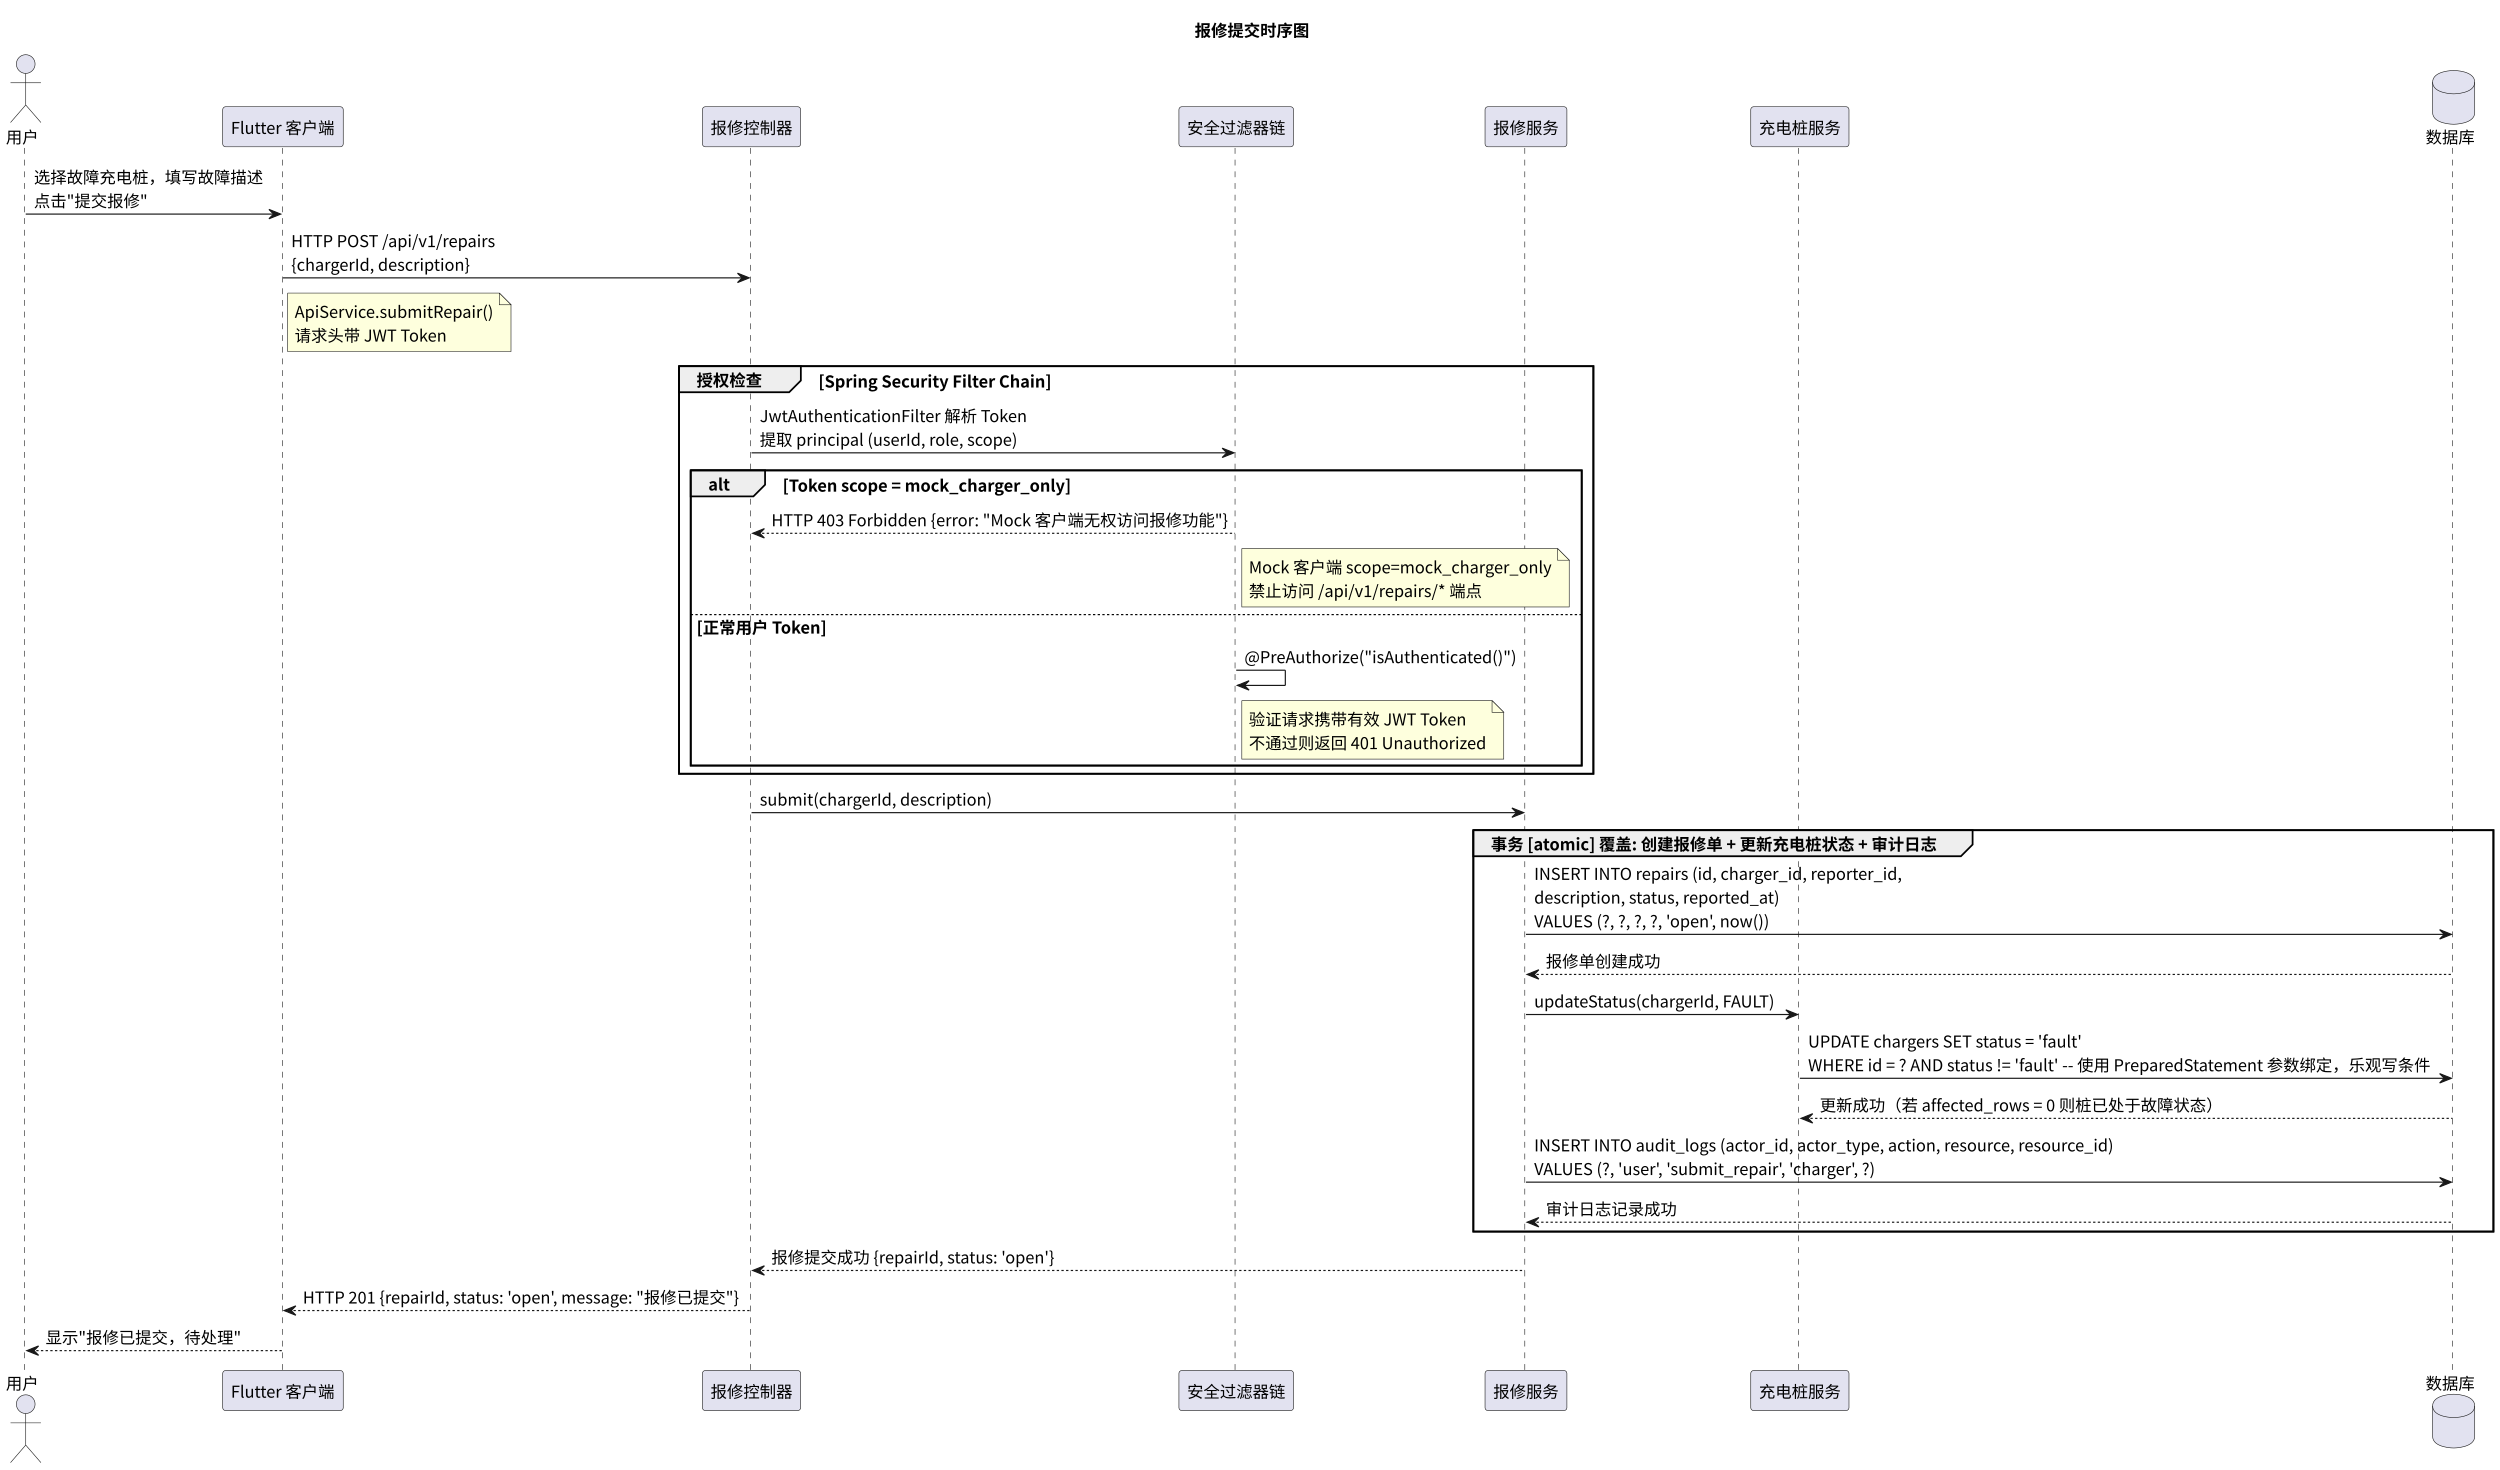
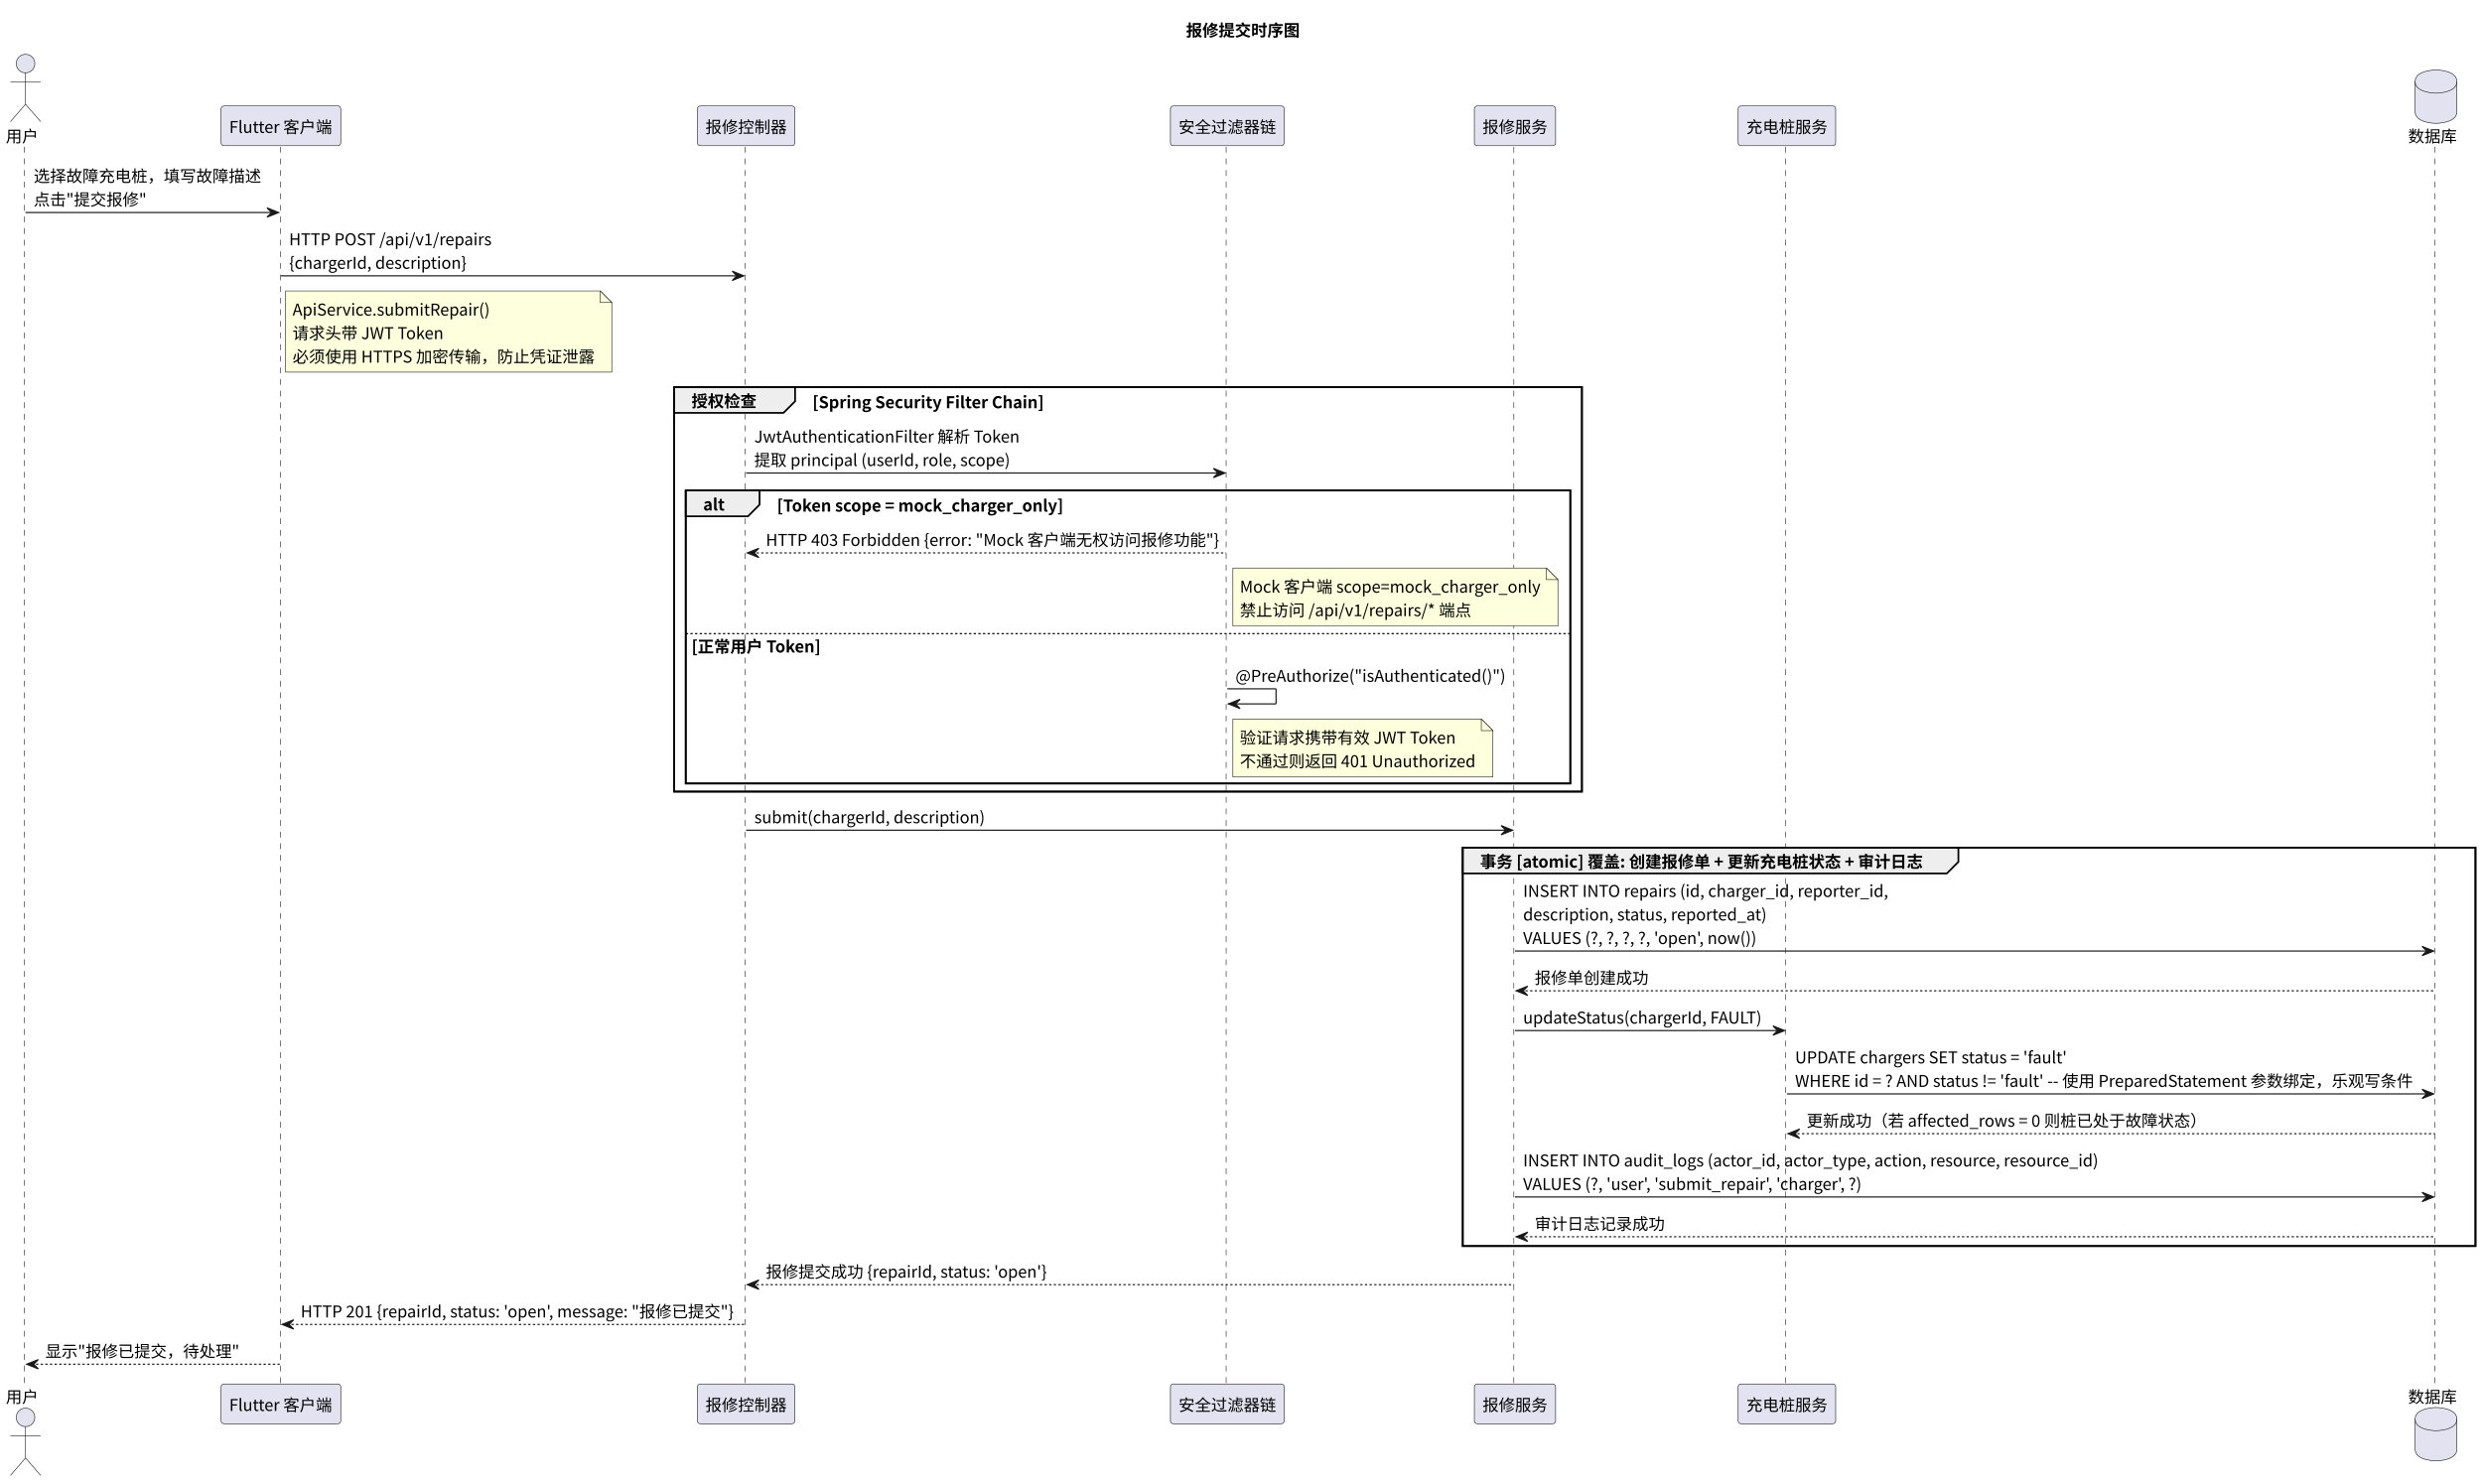
- <svg xmlns="http://www.w3.org/2000/svg" contentStyleType="text/css" data-diagram-type="SEQUENCE" height="1257px" preserveAspectRatio="none" style="width:2138px;height:1257px;background:#FFFFFF;" version="1.1" viewBox="0 0 2138 1257" width="2138px" zoomAndPan="magnify">
+ <svg xmlns="http://www.w3.org/2000/svg" contentStyleType="text/css" data-diagram-type="SEQUENCE" height="1278px" preserveAspectRatio="none" style="width:2138px;height:1278px;background:#FFFFFF;" version="1.1" viewBox="0 0 2138 1278" width="2138px" zoomAndPan="magnify">
  <defs />
  <g>
    <text fill="#000000" font-family="Noto Sans CJK SC" font-size="14" font-weight="bold" lengthAdjust="spacing" textLength="98" x="1021.69" y="31.24">报修提交时序图</text>
-     <rect fill="none" height="348.535" style="stroke:#000000;stroke-width:1.5;" width="781.961" x="580.71" y="313.175" />
-     <rect fill="none" height="252.447" style="stroke:#000000;stroke-width:1.5;" width="761.961" x="590.71" y="402.263" />
-     <rect fill="none" height="343.263" style="stroke:#000000;stroke-width:1.5;" width="872.371" x="1260.009" y="709.982" />
-     <g>
-       <rect fill="#000000" fill-opacity="0" height="1046.517" width="8" x="18" y="126.544" />
-       <line style="stroke:#181818;stroke-width:0.5;stroke-dasharray:5,5;" x1="21" x2="21" y1="126.544" y2="1173.061" />
-     </g>
-     <g>
-       <rect fill="#000000" fill-opacity="0" height="1046.517" width="8" x="237.999" y="126.544" />
-       <line style="stroke:#181818;stroke-width:0.5;stroke-dasharray:5,5;" x1="241.458" x2="241.458" y1="126.544" y2="1173.061" />
-     </g>
-     <g>
-       <rect fill="#000000" fill-opacity="0" height="1046.517" width="8" x="638.71" y="126.544" />
-       <line style="stroke:#181818;stroke-width:0.5;stroke-dasharray:5,5;" x1="641.71" x2="641.71" y1="126.544" y2="1173.061" />
-     </g>
-     <g>
-       <rect fill="#000000" fill-opacity="0" height="1046.517" width="8" x="1053.21" y="126.544" />
-       <line style="stroke:#181818;stroke-width:0.5;stroke-dasharray:5,5;" x1="1056.21" x2="1056.21" y1="126.544" y2="1173.061" />
-     </g>
-     <g>
-       <rect fill="#000000" fill-opacity="0" height="1046.517" width="8" x="1301.009" y="126.544" />
-       <line style="stroke:#181818;stroke-width:0.5;stroke-dasharray:5,5;" x1="1304.009" x2="1304.009" y1="126.544" y2="1173.061" />
-     </g>
-     <g>
-       <rect fill="#000000" fill-opacity="0" height="1046.517" width="8" x="1535.246" y="126.544" />
-       <line style="stroke:#181818;stroke-width:0.5;stroke-dasharray:5,5;" x1="1538.246" x2="1538.246" y1="126.544" y2="1173.061" />
-     </g>
-     <g>
-       <rect fill="#000000" fill-opacity="0" height="1046.517" width="8" x="2094.38" y="126.544" />
-       <line style="stroke:#181818;stroke-width:0.5;stroke-dasharray:5,5;" x1="2097.38" x2="2097.38" y1="126.544" y2="1173.061" />
+     <rect fill="none" height="348.535" style="stroke:#000000;stroke-width:1.5;" width="781.961" x="580.71" y="333.447" />
+     <rect fill="none" height="252.447" style="stroke:#000000;stroke-width:1.5;" width="761.961" x="590.71" y="422.535" />
+     <rect fill="none" height="343.263" style="stroke:#000000;stroke-width:1.5;" width="872.371" x="1260.009" y="730.254" />
+     <g>
+       <rect fill="#000000" fill-opacity="0" height="1066.789" width="8" x="18" y="126.544" />
+       <line style="stroke:#181818;stroke-width:0.5;stroke-dasharray:5,5;" x1="21" x2="21" y1="126.544" y2="1193.333" />
+     </g>
+     <g>
+       <rect fill="#000000" fill-opacity="0" height="1066.789" width="8" x="237.999" y="126.544" />
+       <line style="stroke:#181818;stroke-width:0.5;stroke-dasharray:5,5;" x1="241.458" x2="241.458" y1="126.544" y2="1193.333" />
+     </g>
+     <g>
+       <rect fill="#000000" fill-opacity="0" height="1066.789" width="8" x="638.71" y="126.544" />
+       <line style="stroke:#181818;stroke-width:0.5;stroke-dasharray:5,5;" x1="641.71" x2="641.71" y1="126.544" y2="1193.333" />
+     </g>
+     <g>
+       <rect fill="#000000" fill-opacity="0" height="1066.789" width="8" x="1053.21" y="126.544" />
+       <line style="stroke:#181818;stroke-width:0.5;stroke-dasharray:5,5;" x1="1056.21" x2="1056.21" y1="126.544" y2="1193.333" />
+     </g>
+     <g>
+       <rect fill="#000000" fill-opacity="0" height="1066.789" width="8" x="1301.009" y="126.544" />
+       <line style="stroke:#181818;stroke-width:0.5;stroke-dasharray:5,5;" x1="1304.009" x2="1304.009" y1="126.544" y2="1193.333" />
+     </g>
+     <g>
+       <rect fill="#000000" fill-opacity="0" height="1066.789" width="8" x="1535.246" y="126.544" />
+       <line style="stroke:#181818;stroke-width:0.5;stroke-dasharray:5,5;" x1="1538.246" x2="1538.246" y1="126.544" y2="1193.333" />
+     </g>
+     <g>
+       <rect fill="#000000" fill-opacity="0" height="1066.789" width="8" x="2094.38" y="126.544" />
+       <line style="stroke:#181818;stroke-width:0.5;stroke-dasharray:5,5;" x1="2097.38" x2="2097.38" y1="126.544" y2="1193.333" />
    </g>
    <g class="participant participant-head" data-participant="U">
      <text fill="#000000" font-family="Noto Sans CJK SC" font-size="14" lengthAdjust="spacing" textLength="28" x="5" y="122.512">用户</text>
      <ellipse cx="22" cy="54.772" fill="#E2E2F0" rx="8" ry="8" style="stroke:#181818;stroke-width:0.5;" />
      <path d="M22,62.772 L22,89.772 M9,70.772 L35,70.772 M22,89.772 L9,104.772 M22,89.772 L35,104.772" fill="none" style="stroke:#181818;stroke-width:0.5;" />
    </g>
    <g class="participant participant-tail" data-participant="U">
-       <text fill="#000000" font-family="Noto Sans CJK SC" font-size="14" lengthAdjust="spacing" textLength="28" x="5" y="1188.301">用户</text>
-       <ellipse cx="22" cy="1200.833" fill="#E2E2F0" rx="8" ry="8" style="stroke:#181818;stroke-width:0.5;" />
-       <path d="M22,1208.833 L22,1235.833 M9,1216.833 L35,1216.833 M22,1235.833 L9,1250.833 M22,1235.833 L35,1250.833" fill="none" style="stroke:#181818;stroke-width:0.5;" />
+       <text fill="#000000" font-family="Noto Sans CJK SC" font-size="14" lengthAdjust="spacing" textLength="28" x="5" y="1208.573">用户</text>
+       <ellipse cx="22" cy="1221.105" fill="#E2E2F0" rx="8" ry="8" style="stroke:#181818;stroke-width:0.5;" />
+       <path d="M22,1229.105 L22,1256.105 M9,1237.105 L35,1237.105 M22,1256.105 L9,1271.105 M22,1256.105 L35,1271.105" fill="none" style="stroke:#181818;stroke-width:0.5;" />
    </g>
    <g class="participant participant-head" data-participant="FE">
      <rect fill="#E2E2F0" height="34.272" rx="2.5" ry="2.5" style="stroke:#181818;stroke-width:0.5;" width="103.082" x="190.458" y="91.272" />
      <text fill="#000000" font-family="Noto Sans CJK SC" font-size="14" lengthAdjust="spacing" textLength="89.082" x="197.458" y="114.512">Flutter 客户端</text>
    </g>
    <g class="participant participant-tail" data-participant="FE">
-       <rect fill="#E2E2F0" height="34.272" rx="2.5" ry="2.5" style="stroke:#181818;stroke-width:0.5;" width="103.082" x="190.458" y="1172.061" />
-       <text fill="#000000" font-family="Noto Sans CJK SC" font-size="14" lengthAdjust="spacing" textLength="89.082" x="197.458" y="1195.301">Flutter 客户端</text>
+       <rect fill="#E2E2F0" height="34.272" rx="2.5" ry="2.5" style="stroke:#181818;stroke-width:0.5;" width="103.082" x="190.458" y="1192.333" />
+       <text fill="#000000" font-family="Noto Sans CJK SC" font-size="14" lengthAdjust="spacing" textLength="89.082" x="197.458" y="1215.573">Flutter 客户端</text>
    </g>
    <g class="participant participant-head" data-participant="Ctrl">
      <rect fill="#E2E2F0" height="34.272" rx="2.5" ry="2.5" style="stroke:#181818;stroke-width:0.5;" width="84" x="600.71" y="91.272" />
      <text fill="#000000" font-family="Noto Sans CJK SC" font-size="14" lengthAdjust="spacing" textLength="70" x="607.71" y="114.512">报修控制器</text>
    </g>
    <g class="participant participant-tail" data-participant="Ctrl">
-       <rect fill="#E2E2F0" height="34.272" rx="2.5" ry="2.5" style="stroke:#181818;stroke-width:0.5;" width="84" x="600.71" y="1172.061" />
-       <text fill="#000000" font-family="Noto Sans CJK SC" font-size="14" lengthAdjust="spacing" textLength="70" x="607.71" y="1195.301">报修控制器</text>
+       <rect fill="#E2E2F0" height="34.272" rx="2.5" ry="2.5" style="stroke:#181818;stroke-width:0.5;" width="84" x="600.71" y="1192.333" />
+       <text fill="#000000" font-family="Noto Sans CJK SC" font-size="14" lengthAdjust="spacing" textLength="70" x="607.71" y="1215.573">报修控制器</text>
    </g>
    <g class="participant participant-head" data-participant="Security">
      <rect fill="#E2E2F0" height="34.272" rx="2.5" ry="2.5" style="stroke:#181818;stroke-width:0.5;" width="98" x="1008.21" y="91.272" />
      <text fill="#000000" font-family="Noto Sans CJK SC" font-size="14" lengthAdjust="spacing" textLength="84" x="1015.21" y="114.512">安全过滤器链</text>
    </g>
    <g class="participant participant-tail" data-participant="Security">
-       <rect fill="#E2E2F0" height="34.272" rx="2.5" ry="2.5" style="stroke:#181818;stroke-width:0.5;" width="98" x="1008.21" y="1172.061" />
-       <text fill="#000000" font-family="Noto Sans CJK SC" font-size="14" lengthAdjust="spacing" textLength="84" x="1015.21" y="1195.301">安全过滤器链</text>
+       <rect fill="#E2E2F0" height="34.272" rx="2.5" ry="2.5" style="stroke:#181818;stroke-width:0.5;" width="98" x="1008.21" y="1192.333" />
+       <text fill="#000000" font-family="Noto Sans CJK SC" font-size="14" lengthAdjust="spacing" textLength="84" x="1015.21" y="1215.573">安全过滤器链</text>
    </g>
    <g class="participant participant-head" data-participant="RS">
      <rect fill="#E2E2F0" height="34.272" rx="2.5" ry="2.5" style="stroke:#181818;stroke-width:0.5;" width="70" x="1270.009" y="91.272" />
      <text fill="#000000" font-family="Noto Sans CJK SC" font-size="14" lengthAdjust="spacing" textLength="56" x="1277.009" y="114.512">报修服务</text>
    </g>
    <g class="participant participant-tail" data-participant="RS">
-       <rect fill="#E2E2F0" height="34.272" rx="2.5" ry="2.5" style="stroke:#181818;stroke-width:0.5;" width="70" x="1270.009" y="1172.061" />
-       <text fill="#000000" font-family="Noto Sans CJK SC" font-size="14" lengthAdjust="spacing" textLength="56" x="1277.009" y="1195.301">报修服务</text>
+       <rect fill="#E2E2F0" height="34.272" rx="2.5" ry="2.5" style="stroke:#181818;stroke-width:0.5;" width="70" x="1270.009" y="1192.333" />
+       <text fill="#000000" font-family="Noto Sans CJK SC" font-size="14" lengthAdjust="spacing" textLength="56" x="1277.009" y="1215.573">报修服务</text>
    </g>
    <g class="participant participant-head" data-participant="CS">
      <rect fill="#E2E2F0" height="34.272" rx="2.5" ry="2.5" style="stroke:#181818;stroke-width:0.5;" width="84" x="1497.246" y="91.272" />
      <text fill="#000000" font-family="Noto Sans CJK SC" font-size="14" lengthAdjust="spacing" textLength="70" x="1504.246" y="114.512">充电桩服务</text>
    </g>
    <g class="participant participant-tail" data-participant="CS">
-       <rect fill="#E2E2F0" height="34.272" rx="2.5" ry="2.5" style="stroke:#181818;stroke-width:0.5;" width="84" x="1497.246" y="1172.061" />
-       <text fill="#000000" font-family="Noto Sans CJK SC" font-size="14" lengthAdjust="spacing" textLength="70" x="1504.246" y="1195.301">充电桩服务</text>
+       <rect fill="#E2E2F0" height="34.272" rx="2.5" ry="2.5" style="stroke:#181818;stroke-width:0.5;" width="84" x="1497.246" y="1192.333" />
+       <text fill="#000000" font-family="Noto Sans CJK SC" font-size="14" lengthAdjust="spacing" textLength="70" x="1504.246" y="1215.573">充电桩服务</text>
    </g>
    <g class="participant participant-head" data-participant="DB">
      <text fill="#000000" font-family="Noto Sans CJK SC" font-size="14" lengthAdjust="spacing" textLength="42" x="2074.38" y="122.512">数据库</text>
      <path d="M2080.38,70.272 C2080.38,60.272 2098.38,60.272 2098.38,60.272 C2098.38,60.272 2116.38,60.272 2116.38,70.272 L2116.38,96.272 C2116.38,106.272 2098.38,106.272 2098.38,106.272 C2098.38,106.272 2080.38,106.272 2080.38,96.272 L2080.38,70.272" fill="#E2E2F0" style="stroke:#181818;stroke-width:0.5;" />
      <path d="M2080.38,70.272 C2080.38,80.272 2098.38,80.272 2098.38,80.272 C2098.38,80.272 2116.38,80.272 2116.38,70.272" fill="none" style="stroke:#181818;stroke-width:0.5;" />
    </g>
    <g class="participant participant-tail" data-participant="DB">
-       <text fill="#000000" font-family="Noto Sans CJK SC" font-size="14" lengthAdjust="spacing" textLength="42" x="2074.38" y="1188.301">数据库</text>
-       <path d="M2080.38,1202.333 C2080.38,1192.333 2098.38,1192.333 2098.38,1192.333 C2098.38,1192.333 2116.38,1192.333 2116.38,1202.333 L2116.38,1228.333 C2116.38,1238.333 2098.38,1238.333 2098.38,1238.333 C2098.38,1238.333 2080.38,1238.333 2080.38,1228.333 L2080.38,1202.333" fill="#E2E2F0" style="stroke:#181818;stroke-width:0.5;" />
-       <path d="M2080.38,1202.333 C2080.38,1212.333 2098.38,1212.333 2098.38,1212.333 C2098.38,1212.333 2116.38,1212.333 2116.38,1202.333" fill="none" style="stroke:#181818;stroke-width:0.5;" />
+       <text fill="#000000" font-family="Noto Sans CJK SC" font-size="14" lengthAdjust="spacing" textLength="42" x="2074.38" y="1208.573">数据库</text>
+       <path d="M2080.38,1222.605 C2080.38,1212.605 2098.38,1212.605 2098.38,1212.605 C2098.38,1212.605 2116.38,1212.605 2116.38,1222.605 L2116.38,1248.605 C2116.38,1258.605 2098.38,1258.605 2098.38,1258.605 C2098.38,1258.605 2080.38,1258.605 2080.38,1248.605 L2080.38,1222.605" fill="#E2E2F0" style="stroke:#181818;stroke-width:0.5;" />
+       <path d="M2080.38,1222.605 C2080.38,1232.605 2098.38,1232.605 2098.38,1232.605 C2098.38,1232.605 2116.38,1232.605 2116.38,1222.605" fill="none" style="stroke:#181818;stroke-width:0.5;" />
    </g>
    <g class="message" data-participant-1="U" data-participant-2="FE">
      <polygon fill="#181818" points="229.999,179.088,239.999,183.088,229.999,187.088,233.999,183.088" style="stroke:#181818;stroke-width:1;" />
      <line style="stroke:#181818;stroke-width:1;" x1="22" x2="235.999" y1="183.088" y2="183.088" />
      <text fill="#000000" font-family="Noto Sans CJK SC" font-size="14" lengthAdjust="spacing" textLength="195.999" x="29" y="156.784">选择故障充电桩，填写故障描述</text>
      <text fill="#000000" font-family="Noto Sans CJK SC" font-size="14" lengthAdjust="spacing" textLength="97.272" x="29" y="177.056">点击"提交报修"</text>
    </g>
    <g class="message" data-participant-1="FE" data-participant-2="Ctrl">
      <polygon fill="#181818" points="630.71,233.631,640.71,237.631,630.71,241.631,634.71,237.631" style="stroke:#181818;stroke-width:1;" />
      <line style="stroke:#181818;stroke-width:1;" x1="241.999" x2="636.71" y1="237.631" y2="237.631" />
      <text fill="#000000" font-family="Noto Sans CJK SC" font-size="14" lengthAdjust="spacing" textLength="175.601" x="248.999" y="211.328">HTTP POST /api/v1/repairs</text>
      <text fill="#000000" font-family="Noto Sans CJK SC" font-size="14" lengthAdjust="spacing" textLength="153.551" x="248.999" y="231.6">{chargerId, description}</text>
    </g>
-     <path d="M246,250.631 L246,300.632 L437,300.632 L437,260.632 L427,250.631 L246,250.631" fill="#FEFFDD" style="stroke:#181818;stroke-width:0.5;" />
-     <path d="M427,250.631 L427,260.632 L437,260.632 L427,250.631" fill="#FEFFDD" style="stroke:#181818;stroke-width:0.5;" />
+     <path d="M246,250.631 L246,320.632 L527,320.632 L527,260.632 L517,250.631 L246,250.631" fill="#FEFFDD" style="stroke:#181818;stroke-width:0.5;" />
+     <path d="M517,250.631 L517,260.632 L527,260.632 L517,250.631" fill="#FEFFDD" style="stroke:#181818;stroke-width:0.5;" />
    <text fill="#000000" font-family="Noto Sans CJK SC" font-size="14" lengthAdjust="spacing" textLength="170.253" x="252" y="271.871">ApiService.submitRepair()</text>
    <text fill="#000000" font-family="Noto Sans CJK SC" font-size="14" lengthAdjust="spacing" textLength="131.333" x="252" y="292.143">请求头带 JWT Token</text>
-     <path d="M580.71,313.175 L684.887,313.175 L684.887,325.447 L674.887,335.447 L580.71,335.447 L580.71,313.175" fill="#EEEEEE" style="stroke:#000000;stroke-width:1.5;" />
-     <rect fill="none" height="348.535" style="stroke:#000000;stroke-width:1.5;" width="781.961" x="580.71" y="313.175" />
-     <text fill="#000000" font-family="Noto Sans CJK SC" font-size="14" font-weight="bold" lengthAdjust="spacing" textLength="56" x="595.71" y="330.415">授权检查</text>
-     <text fill="#000000" font-family="Noto Sans CJK SC" font-size="14" font-weight="bold" lengthAdjust="spacing" textLength="199.653" x="699.887" y="331.415">[Spring Security Filter Chain]</text>
+     <text fill="#000000" font-family="Noto Sans CJK SC" font-size="14" lengthAdjust="spacing" textLength="260.441" x="252" y="312.415">必须使用 HTTPS 加密传输，防止凭证泄露</text>
+     <path d="M580.71,333.447 L684.887,333.447 L684.887,345.719 L674.887,355.719 L580.71,355.719 L580.71,333.447" fill="#EEEEEE" style="stroke:#000000;stroke-width:1.5;" />
+     <rect fill="none" height="348.535" style="stroke:#000000;stroke-width:1.5;" width="781.961" x="580.71" y="333.447" />
+     <text fill="#000000" font-family="Noto Sans CJK SC" font-size="14" font-weight="bold" lengthAdjust="spacing" textLength="56" x="595.71" y="350.687">授权检查</text>
+     <text fill="#000000" font-family="Noto Sans CJK SC" font-size="14" font-weight="bold" lengthAdjust="spacing" textLength="199.653" x="699.887" y="351.687">[Spring Security Filter Chain]</text>
    <g class="message" data-participant-1="Ctrl" data-participant-2="Security">
-       <polygon fill="#181818" points="1045.21,383.263,1055.21,387.263,1045.21,391.263,1049.21,387.263" style="stroke:#181818;stroke-width:1;" />
-       <line style="stroke:#181818;stroke-width:1;" x1="642.71" x2="1051.21" y1="387.263" y2="387.263" />
-       <text fill="#000000" font-family="Noto Sans CJK SC" font-size="14" lengthAdjust="spacing" textLength="230.565" x="649.71" y="360.959">JwtAuthenticationFilter 解析 Token</text>
-       <text fill="#000000" font-family="Noto Sans CJK SC" font-size="14" lengthAdjust="spacing" textLength="221.101" x="649.71" y="381.231">提取 principal (userId, role, scope)</text>
-     </g>
-     <path d="M590.71,402.263 L654.288,402.263 L654.288,414.535 L644.288,424.535 L590.71,424.535 L590.71,402.263" fill="#EEEEEE" style="stroke:#000000;stroke-width:1.5;" />
-     <rect fill="none" height="252.447" style="stroke:#000000;stroke-width:1.5;" width="761.961" x="590.71" y="402.263" />
-     <text fill="#000000" font-family="Noto Sans CJK SC" font-size="14" font-weight="bold" lengthAdjust="spacing" textLength="18.578" x="605.71" y="419.503">alt</text>
-     <text fill="#000000" font-family="Noto Sans CJK SC" font-size="14" font-weight="bold" lengthAdjust="spacing" textLength="249.143" x="669.288" y="420.503">[Token scope = mock_charger_only]</text>
+       <polygon fill="#181818" points="1045.21,403.535,1055.21,407.535,1045.21,411.535,1049.21,407.535" style="stroke:#181818;stroke-width:1;" />
+       <line style="stroke:#181818;stroke-width:1;" x1="642.71" x2="1051.21" y1="407.535" y2="407.535" />
+       <text fill="#000000" font-family="Noto Sans CJK SC" font-size="14" lengthAdjust="spacing" textLength="230.565" x="649.71" y="381.231">JwtAuthenticationFilter 解析 Token</text>
+       <text fill="#000000" font-family="Noto Sans CJK SC" font-size="14" lengthAdjust="spacing" textLength="221.101" x="649.71" y="401.503">提取 principal (userId, role, scope)</text>
+     </g>
+     <path d="M590.71,422.535 L654.288,422.535 L654.288,434.807 L644.288,444.807 L590.71,444.807 L590.71,422.535" fill="#EEEEEE" style="stroke:#000000;stroke-width:1.5;" />
+     <rect fill="none" height="252.447" style="stroke:#000000;stroke-width:1.5;" width="761.961" x="590.71" y="422.535" />
+     <text fill="#000000" font-family="Noto Sans CJK SC" font-size="14" font-weight="bold" lengthAdjust="spacing" textLength="18.578" x="605.71" y="439.775">alt</text>
+     <text fill="#000000" font-family="Noto Sans CJK SC" font-size="14" font-weight="bold" lengthAdjust="spacing" textLength="249.143" x="669.288" y="440.775">[Token scope = mock_charger_only]</text>
    <g class="message" data-participant-1="Security" data-participant-2="Ctrl">
-       <polygon fill="#181818" points="653.71,452.079,643.71,456.079,653.71,460.079,649.71,456.079" style="stroke:#181818;stroke-width:1;" />
-       <line style="stroke:#181818;stroke-width:1;stroke-dasharray:2,2;" x1="647.71" x2="1056.21" y1="456.079" y2="456.079" />
-       <text fill="#000000" font-family="Noto Sans CJK SC" font-size="14" lengthAdjust="spacing" textLength="390.5" x="659.71" y="450.047">HTTP 403 Forbidden {error: "Mock 客户端无权访问报修功能"}</text>
-     </g>
-     <path d="M1062,469.079 L1062,519.079 L1342,519.079 L1342,479.079 L1332,469.079 L1062,469.079" fill="#FEFFDD" style="stroke:#181818;stroke-width:0.5;" />
-     <path d="M1332,469.079 L1332,479.079 L1342,479.079 L1332,469.079" fill="#FEFFDD" style="stroke:#181818;stroke-width:0.5;" />
-     <text fill="#000000" font-family="Noto Sans CJK SC" font-size="14" lengthAdjust="spacing" textLength="259.671" x="1068" y="490.319">Mock 客户端 scope=mock_charger_only</text>
-     <text fill="#000000" font-family="Noto Sans CJK SC" font-size="14" lengthAdjust="spacing" textLength="199.821" x="1068" y="510.591">禁止访问 /api/v1/repairs/* 端点</text>
-     <line style="stroke:#000000;stroke-width:1;stroke-dasharray:2,2;" x1="590.71" x2="1352.671" y1="525.622" y2="525.622" />
-     <text fill="#000000" font-family="Noto Sans CJK SC" font-size="14" font-weight="bold" lengthAdjust="spacing" textLength="112.84" x="595.71" y="541.862">[正常用户 Token]</text>
+       <polygon fill="#181818" points="653.71,472.351,643.71,476.351,653.71,480.351,649.71,476.351" style="stroke:#181818;stroke-width:1;" />
+       <line style="stroke:#181818;stroke-width:1;stroke-dasharray:2,2;" x1="647.71" x2="1056.21" y1="476.351" y2="476.351" />
+       <text fill="#000000" font-family="Noto Sans CJK SC" font-size="14" lengthAdjust="spacing" textLength="390.5" x="659.71" y="470.319">HTTP 403 Forbidden {error: "Mock 客户端无权访问报修功能"}</text>
+     </g>
+     <path d="M1062,489.351 L1062,539.351 L1342,539.351 L1342,499.351 L1332,489.351 L1062,489.351" fill="#FEFFDD" style="stroke:#181818;stroke-width:0.5;" />
+     <path d="M1332,489.351 L1332,499.351 L1342,499.351 L1332,489.351" fill="#FEFFDD" style="stroke:#181818;stroke-width:0.5;" />
+     <text fill="#000000" font-family="Noto Sans CJK SC" font-size="14" lengthAdjust="spacing" textLength="259.671" x="1068" y="510.591">Mock 客户端 scope=mock_charger_only</text>
+     <text fill="#000000" font-family="Noto Sans CJK SC" font-size="14" lengthAdjust="spacing" textLength="199.821" x="1068" y="530.862">禁止访问 /api/v1/repairs/* 端点</text>
+     <line style="stroke:#000000;stroke-width:1;stroke-dasharray:2,2;" x1="590.71" x2="1352.671" y1="545.894" y2="545.894" />
+     <text fill="#000000" font-family="Noto Sans CJK SC" font-size="14" font-weight="bold" lengthAdjust="spacing" textLength="112.84" x="595.71" y="562.134">[正常用户 Token]</text>
    <g class="message" data-participant-1="Security" data-participant-2="Security">
-       <line style="stroke:#181818;stroke-width:1;" x1="1057.21" x2="1099.21" y1="573.166" y2="573.166" />
-       <line style="stroke:#181818;stroke-width:1;" x1="1099.21" x2="1099.21" y1="573.166" y2="586.166" />
-       <line style="stroke:#181818;stroke-width:1;" x1="1058.21" x2="1099.21" y1="586.166" y2="586.166" />
-       <polygon fill="#181818" points="1068.21,582.166,1058.21,586.166,1068.21,590.166,1064.21,586.166" style="stroke:#181818;stroke-width:1;" />
-       <text fill="#000000" font-family="Noto Sans CJK SC" font-size="14" lengthAdjust="spacing" textLength="233.799" x="1064.21" y="567.134">@PreAuthorize("isAuthenticated()")</text>
-     </g>
-     <path d="M1062,599.166 L1062,649.166 L1286,649.166 L1286,609.166 L1276,599.166 L1062,599.166" fill="#FEFFDD" style="stroke:#181818;stroke-width:0.5;" />
-     <path d="M1276,599.166 L1276,609.166 L1286,609.166 L1276,599.166" fill="#FEFFDD" style="stroke:#181818;stroke-width:0.5;" />
-     <text fill="#000000" font-family="Noto Sans CJK SC" font-size="14" lengthAdjust="spacing" textLength="187.333" x="1068" y="620.406">验证请求携带有效 JWT Token</text>
-     <text fill="#000000" font-family="Noto Sans CJK SC" font-size="14" lengthAdjust="spacing" textLength="203.223" x="1068" y="640.678">不通过则返回 401 Unauthorized</text>
+       <line style="stroke:#181818;stroke-width:1;" x1="1057.21" x2="1099.21" y1="593.438" y2="593.438" />
+       <line style="stroke:#181818;stroke-width:1;" x1="1099.21" x2="1099.21" y1="593.438" y2="606.438" />
+       <line style="stroke:#181818;stroke-width:1;" x1="1058.21" x2="1099.21" y1="606.438" y2="606.438" />
+       <polygon fill="#181818" points="1068.21,602.438,1058.21,606.438,1068.21,610.438,1064.21,606.438" style="stroke:#181818;stroke-width:1;" />
+       <text fill="#000000" font-family="Noto Sans CJK SC" font-size="14" lengthAdjust="spacing" textLength="233.799" x="1064.21" y="587.406">@PreAuthorize("isAuthenticated()")</text>
+     </g>
+     <path d="M1062,619.438 L1062,669.438 L1286,669.438 L1286,629.438 L1276,619.438 L1062,619.438" fill="#FEFFDD" style="stroke:#181818;stroke-width:0.5;" />
+     <path d="M1276,619.438 L1276,629.438 L1286,629.438 L1276,619.438" fill="#FEFFDD" style="stroke:#181818;stroke-width:0.5;" />
+     <text fill="#000000" font-family="Noto Sans CJK SC" font-size="14" lengthAdjust="spacing" textLength="187.333" x="1068" y="640.678">验证请求携带有效 JWT Token</text>
+     <text fill="#000000" font-family="Noto Sans CJK SC" font-size="14" lengthAdjust="spacing" textLength="203.223" x="1068" y="660.95">不通过则返回 401 Unauthorized</text>
    <g class="message" data-participant-1="Ctrl" data-participant-2="RS">
-       <polygon fill="#181818" points="1293.009,690.982,1303.009,694.982,1293.009,698.982,1297.009,694.982" style="stroke:#181818;stroke-width:1;" />
-       <line style="stroke:#181818;stroke-width:1;" x1="642.71" x2="1299.009" y1="694.982" y2="694.982" />
-       <text fill="#000000" font-family="Noto Sans CJK SC" font-size="14" lengthAdjust="spacing" textLength="199.345" x="649.71" y="688.95">submit(chargerId, description)</text>
-     </g>
-     <path d="M1260.009,709.982 L1686.969,709.982 L1686.969,722.254 L1676.969,732.254 L1260.009,732.254 L1260.009,709.982" fill="#EEEEEE" style="stroke:#000000;stroke-width:1.5;" />
-     <rect fill="none" height="343.263" style="stroke:#000000;stroke-width:1.5;" width="872.371" x="1260.009" y="709.982" />
-     <text fill="#000000" font-family="Noto Sans CJK SC" font-size="14" font-weight="bold" lengthAdjust="spacing" textLength="381.96" x="1275.009" y="727.222">事务 [atomic] 覆盖: 创建报修单 + 更新充电桩状态 + 审计日志</text>
+       <polygon fill="#181818" points="1293.009,711.254,1303.009,715.254,1293.009,719.254,1297.009,715.254" style="stroke:#181818;stroke-width:1;" />
+       <line style="stroke:#181818;stroke-width:1;" x1="642.71" x2="1299.009" y1="715.254" y2="715.254" />
+       <text fill="#000000" font-family="Noto Sans CJK SC" font-size="14" lengthAdjust="spacing" textLength="199.345" x="649.71" y="709.222">submit(chargerId, description)</text>
+     </g>
+     <path d="M1260.009,730.254 L1686.969,730.254 L1686.969,742.526 L1676.969,752.526 L1260.009,752.526 L1260.009,730.254" fill="#EEEEEE" style="stroke:#000000;stroke-width:1.5;" />
+     <rect fill="none" height="343.263" style="stroke:#000000;stroke-width:1.5;" width="872.371" x="1260.009" y="730.254" />
+     <text fill="#000000" font-family="Noto Sans CJK SC" font-size="14" font-weight="bold" lengthAdjust="spacing" textLength="381.96" x="1275.009" y="747.494">事务 [atomic] 覆盖: 创建报修单 + 更新充电桩状态 + 审计日志</text>
    <g class="message" data-participant-1="RS" data-participant-2="DB">
-       <polygon fill="#181818" points="2086.38,795.07,2096.38,799.07,2086.38,803.07,2090.38,799.07" style="stroke:#181818;stroke-width:1;" />
-       <line style="stroke:#181818;stroke-width:1;" x1="1305.009" x2="2092.38" y1="799.07" y2="799.07" />
-       <text fill="#000000" font-family="Noto Sans CJK SC" font-size="14" lengthAdjust="spacing" textLength="316.287" x="1312.009" y="752.494">INSERT INTO repairs (id, charger_id, reporter_id,</text>
-       <text fill="#000000" font-family="Noto Sans CJK SC" font-size="14" lengthAdjust="spacing" textLength="211.553" x="1312.009" y="772.766">description, status, reported_at)</text>
-       <text fill="#000000" font-family="Noto Sans CJK SC" font-size="14" lengthAdjust="spacing" textLength="204.091" x="1312.009" y="793.038">VALUES (?, ?, ?, ?, 'open', now())</text>
+       <polygon fill="#181818" points="2086.38,815.342,2096.38,819.342,2086.38,823.342,2090.38,819.342" style="stroke:#181818;stroke-width:1;" />
+       <line style="stroke:#181818;stroke-width:1;" x1="1305.009" x2="2092.38" y1="819.342" y2="819.342" />
+       <text fill="#000000" font-family="Noto Sans CJK SC" font-size="14" lengthAdjust="spacing" textLength="316.287" x="1312.009" y="772.766">INSERT INTO repairs (id, charger_id, reporter_id,</text>
+       <text fill="#000000" font-family="Noto Sans CJK SC" font-size="14" lengthAdjust="spacing" textLength="211.553" x="1312.009" y="793.038">description, status, reported_at)</text>
+       <text fill="#000000" font-family="Noto Sans CJK SC" font-size="14" lengthAdjust="spacing" textLength="204.091" x="1312.009" y="813.31">VALUES (?, ?, ?, ?, 'open', now())</text>
    </g>
    <g class="message" data-participant-1="DB" data-participant-2="RS">
-       <polygon fill="#181818" points="1316.009,829.342,1306.009,833.342,1316.009,837.342,1312.009,833.342" style="stroke:#181818;stroke-width:1;" />
-       <line style="stroke:#181818;stroke-width:1;stroke-dasharray:2,2;" x1="1310.009" x2="2097.38" y1="833.342" y2="833.342" />
-       <text fill="#000000" font-family="Noto Sans CJK SC" font-size="14" lengthAdjust="spacing" textLength="98" x="1322.009" y="827.31">报修单创建成功</text>
+       <polygon fill="#181818" points="1316.009,849.614,1306.009,853.614,1316.009,857.614,1312.009,853.614" style="stroke:#181818;stroke-width:1;" />
+       <line style="stroke:#181818;stroke-width:1;stroke-dasharray:2,2;" x1="1310.009" x2="2097.38" y1="853.614" y2="853.614" />
+       <text fill="#000000" font-family="Noto Sans CJK SC" font-size="14" lengthAdjust="spacing" textLength="98" x="1322.009" y="847.582">报修单创建成功</text>
    </g>
    <g class="message" data-participant-1="RS" data-participant-2="CS">
-       <polygon fill="#181818" points="1527.246,863.614,1537.246,867.614,1527.246,871.614,1531.246,867.614" style="stroke:#181818;stroke-width:1;" />
-       <line style="stroke:#181818;stroke-width:1;" x1="1305.009" x2="1533.246" y1="867.614" y2="867.614" />
-       <text fill="#000000" font-family="Noto Sans CJK SC" font-size="14" lengthAdjust="spacing" textLength="210.237" x="1312.009" y="861.582">updateStatus(chargerId, FAULT)</text>
+       <polygon fill="#181818" points="1527.246,883.885,1537.246,887.885,1527.246,891.885,1531.246,887.885" style="stroke:#181818;stroke-width:1;" />
+       <line style="stroke:#181818;stroke-width:1;" x1="1305.009" x2="1533.246" y1="887.885" y2="887.885" />
+       <text fill="#000000" font-family="Noto Sans CJK SC" font-size="14" lengthAdjust="spacing" textLength="210.237" x="1312.009" y="881.854">updateStatus(chargerId, FAULT)</text>
    </g>
    <g class="message" data-participant-1="CS" data-participant-2="DB">
-       <polygon fill="#181818" points="2086.38,918.157,2096.38,922.157,2086.38,926.157,2090.38,922.157" style="stroke:#181818;stroke-width:1;" />
-       <line style="stroke:#181818;stroke-width:1;" x1="1539.246" x2="2092.38" y1="922.157" y2="922.157" />
-       <text fill="#000000" font-family="Noto Sans CJK SC" font-size="14" lengthAdjust="spacing" textLength="236.753" x="1546.246" y="895.854">UPDATE chargers SET status = 'fault'</text>
-       <text fill="#000000" font-family="Noto Sans CJK SC" font-size="14" lengthAdjust="spacing" textLength="535.134" x="1546.246" y="916.125">WHERE id = ? AND status != 'fault' -- 使用 PreparedStatement 参数绑定，乐观写条件</text>
+       <polygon fill="#181818" points="2086.38,938.429,2096.38,942.429,2086.38,946.429,2090.38,942.429" style="stroke:#181818;stroke-width:1;" />
+       <line style="stroke:#181818;stroke-width:1;" x1="1539.246" x2="2092.38" y1="942.429" y2="942.429" />
+       <text fill="#000000" font-family="Noto Sans CJK SC" font-size="14" lengthAdjust="spacing" textLength="236.753" x="1546.246" y="916.125">UPDATE chargers SET status = 'fault'</text>
+       <text fill="#000000" font-family="Noto Sans CJK SC" font-size="14" lengthAdjust="spacing" textLength="535.134" x="1546.246" y="936.397">WHERE id = ? AND status != 'fault' -- 使用 PreparedStatement 参数绑定，乐观写条件</text>
    </g>
    <g class="message" data-participant-1="DB" data-participant-2="CS">
-       <polygon fill="#181818" points="1550.246,952.429,1540.246,956.429,1550.246,960.429,1546.246,956.429" style="stroke:#181818;stroke-width:1;" />
-       <line style="stroke:#181818;stroke-width:1;stroke-dasharray:2,2;" x1="1544.246" x2="2097.38" y1="956.429" y2="956.429" />
-       <text fill="#000000" font-family="Noto Sans CJK SC" font-size="14" lengthAdjust="spacing" textLength="345.197" x="1556.246" y="950.397">更新成功（若 affected_rows = 0 则桩已处于故障状态）</text>
+       <polygon fill="#181818" points="1550.246,972.701,1540.246,976.701,1550.246,980.701,1546.246,976.701" style="stroke:#181818;stroke-width:1;" />
+       <line style="stroke:#181818;stroke-width:1;stroke-dasharray:2,2;" x1="1544.246" x2="2097.38" y1="976.701" y2="976.701" />
+       <text fill="#000000" font-family="Noto Sans CJK SC" font-size="14" lengthAdjust="spacing" textLength="345.197" x="1556.246" y="970.669">更新成功（若 affected_rows = 0 则桩已处于故障状态）</text>
    </g>
    <g class="message" data-participant-1="RS" data-participant-2="DB">
-       <polygon fill="#181818" points="2086.38,1006.973,2096.38,1010.973,2086.38,1014.973,2090.38,1010.973" style="stroke:#181818;stroke-width:1;" />
-       <line style="stroke:#181818;stroke-width:1;" x1="1305.009" x2="2092.38" y1="1010.973" y2="1010.973" />
-       <text fill="#000000" font-family="Noto Sans CJK SC" font-size="14" lengthAdjust="spacing" textLength="498.244" x="1312.009" y="984.669">INSERT INTO audit_logs (actor_id, actor_type, action, resource, resource_id)</text>
-       <text fill="#000000" font-family="Noto Sans CJK SC" font-size="14" lengthAdjust="spacing" textLength="299.109" x="1312.009" y="1004.941">VALUES (?, 'user', 'submit_repair', 'charger', ?)</text>
+       <polygon fill="#181818" points="2086.38,1027.245,2096.38,1031.245,2086.38,1035.245,2090.38,1031.245" style="stroke:#181818;stroke-width:1;" />
+       <line style="stroke:#181818;stroke-width:1;" x1="1305.009" x2="2092.38" y1="1031.245" y2="1031.245" />
+       <text fill="#000000" font-family="Noto Sans CJK SC" font-size="14" lengthAdjust="spacing" textLength="498.244" x="1312.009" y="1004.941">INSERT INTO audit_logs (actor_id, actor_type, action, resource, resource_id)</text>
+       <text fill="#000000" font-family="Noto Sans CJK SC" font-size="14" lengthAdjust="spacing" textLength="299.109" x="1312.009" y="1025.213">VALUES (?, 'user', 'submit_repair', 'charger', ?)</text>
    </g>
    <g class="message" data-participant-1="DB" data-participant-2="RS">
-       <polygon fill="#181818" points="1316.009,1041.245,1306.009,1045.245,1316.009,1049.245,1312.009,1045.245" style="stroke:#181818;stroke-width:1;" />
-       <line style="stroke:#181818;stroke-width:1;stroke-dasharray:2,2;" x1="1310.009" x2="2097.38" y1="1045.245" y2="1045.245" />
-       <text fill="#000000" font-family="Noto Sans CJK SC" font-size="14" lengthAdjust="spacing" textLength="111.999" x="1322.009" y="1039.213">审计日志记录成功</text>
+       <polygon fill="#181818" points="1316.009,1061.517,1306.009,1065.517,1316.009,1069.517,1312.009,1065.517" style="stroke:#181818;stroke-width:1;" />
+       <line style="stroke:#181818;stroke-width:1;stroke-dasharray:2,2;" x1="1310.009" x2="2097.38" y1="1065.517" y2="1065.517" />
+       <text fill="#000000" font-family="Noto Sans CJK SC" font-size="14" lengthAdjust="spacing" textLength="111.999" x="1322.009" y="1059.485">审计日志记录成功</text>
    </g>
    <g class="message" data-participant-1="RS" data-participant-2="Ctrl">
-       <polygon fill="#181818" points="653.71,1082.517,643.71,1086.517,653.71,1090.517,649.71,1086.517" style="stroke:#181818;stroke-width:1;" />
-       <line style="stroke:#181818;stroke-width:1;stroke-dasharray:2,2;" x1="647.71" x2="1304.009" y1="1086.517" y2="1086.517" />
-       <text fill="#000000" font-family="Noto Sans CJK SC" font-size="14" lengthAdjust="spacing" textLength="243.753" x="659.71" y="1080.485">报修提交成功 {repairId, status: 'open'}</text>
+       <polygon fill="#181818" points="653.71,1102.789,643.71,1106.789,653.71,1110.789,649.71,1106.789" style="stroke:#181818;stroke-width:1;" />
+       <line style="stroke:#181818;stroke-width:1;stroke-dasharray:2,2;" x1="647.71" x2="1304.009" y1="1106.789" y2="1106.789" />
+       <text fill="#000000" font-family="Noto Sans CJK SC" font-size="14" lengthAdjust="spacing" textLength="243.753" x="659.71" y="1100.757">报修提交成功 {repairId, status: 'open'}</text>
    </g>
    <g class="message" data-participant-1="Ctrl" data-participant-2="FE">
-       <polygon fill="#181818" points="252.999,1116.789,242.999,1120.789,252.999,1124.789,248.999,1120.789" style="stroke:#181818;stroke-width:1;" />
-       <line style="stroke:#181818;stroke-width:1;stroke-dasharray:2,2;" x1="246.999" x2="641.71" y1="1120.789" y2="1120.789" />
-       <text fill="#000000" font-family="Noto Sans CJK SC" font-size="14" lengthAdjust="spacing" textLength="376.71" x="258.999" y="1114.757">HTTP 201 {repairId, status: 'open', message: "报修已提交"}</text>
+       <polygon fill="#181818" points="252.999,1137.061,242.999,1141.061,252.999,1145.061,248.999,1141.061" style="stroke:#181818;stroke-width:1;" />
+       <line style="stroke:#181818;stroke-width:1;stroke-dasharray:2,2;" x1="246.999" x2="641.71" y1="1141.061" y2="1141.061" />
+       <text fill="#000000" font-family="Noto Sans CJK SC" font-size="14" lengthAdjust="spacing" textLength="376.71" x="258.999" y="1135.029">HTTP 201 {repairId, status: 'open', message: "报修已提交"}</text>
    </g>
    <g class="message" data-participant-1="FE" data-participant-2="U">
-       <polygon fill="#181818" points="33,1151.061,23,1155.061,33,1159.061,29,1155.061" style="stroke:#181818;stroke-width:1;" />
-       <line style="stroke:#181818;stroke-width:1;stroke-dasharray:2,2;" x1="27" x2="240.999" y1="1155.061" y2="1155.061" />
-       <text fill="#000000" font-family="Noto Sans CJK SC" font-size="14" lengthAdjust="spacing" textLength="167.271" x="39" y="1149.029">显示"报修已提交，待处理"</text>
+       <polygon fill="#181818" points="33,1171.333,23,1175.333,33,1179.333,29,1175.333" style="stroke:#181818;stroke-width:1;" />
+       <line style="stroke:#181818;stroke-width:1;stroke-dasharray:2,2;" x1="27" x2="240.999" y1="1175.333" y2="1175.333" />
+       <text fill="#000000" font-family="Noto Sans CJK SC" font-size="14" lengthAdjust="spacing" textLength="167.271" x="39" y="1169.301">显示"报修已提交，待处理"</text>
    </g>
  </g>
</svg>
